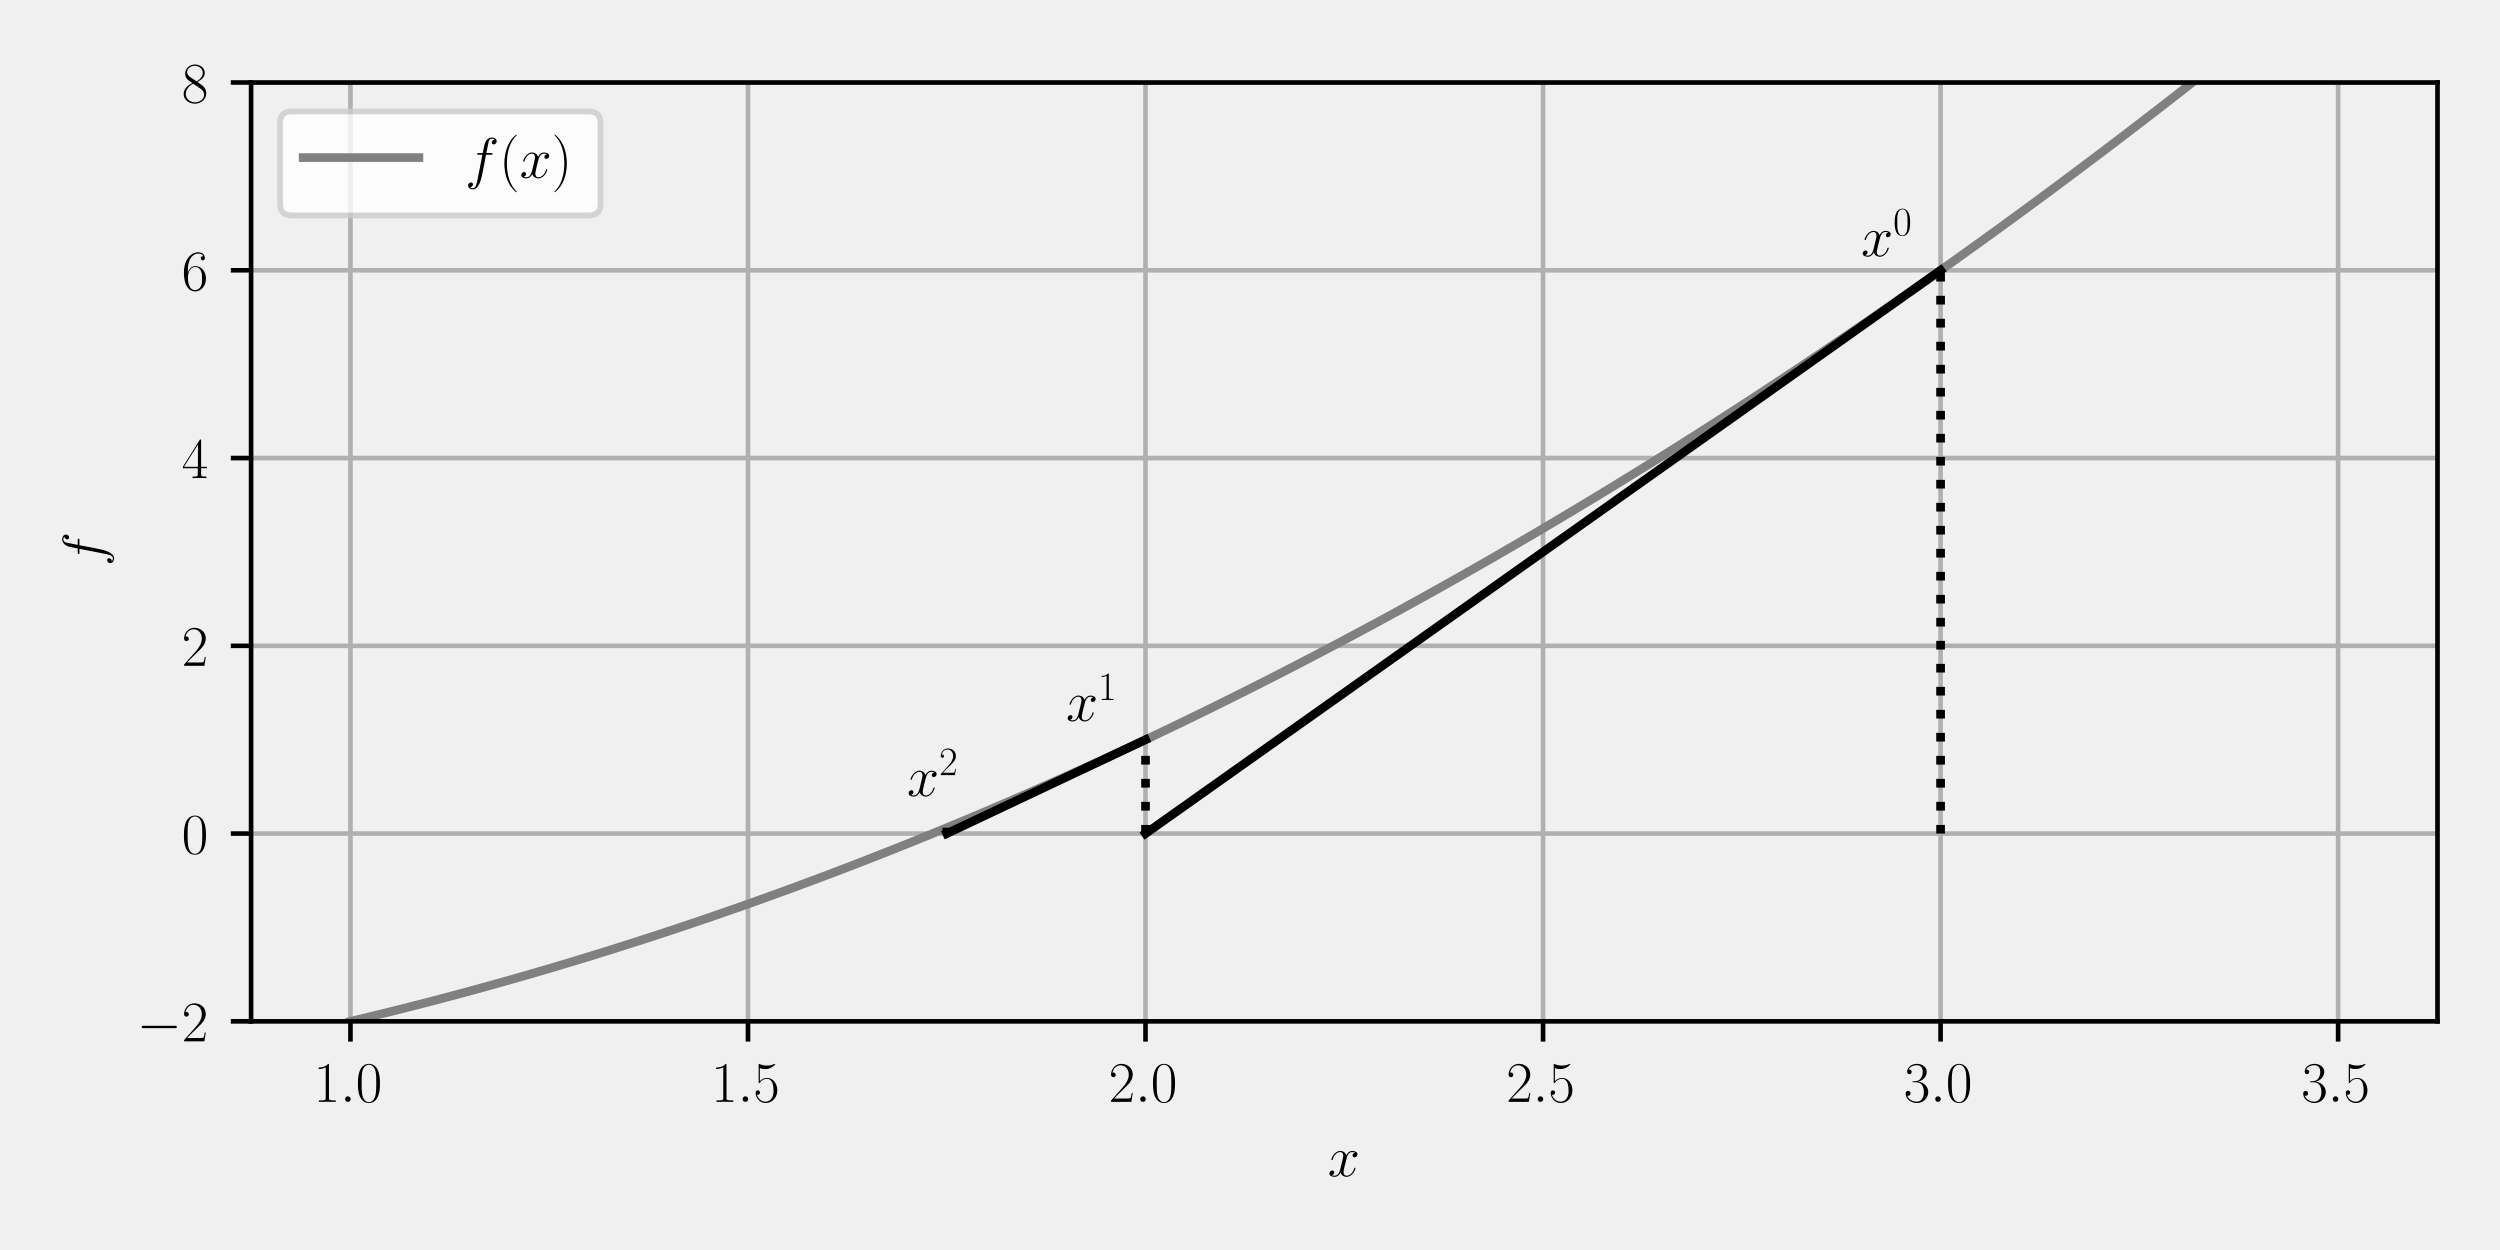
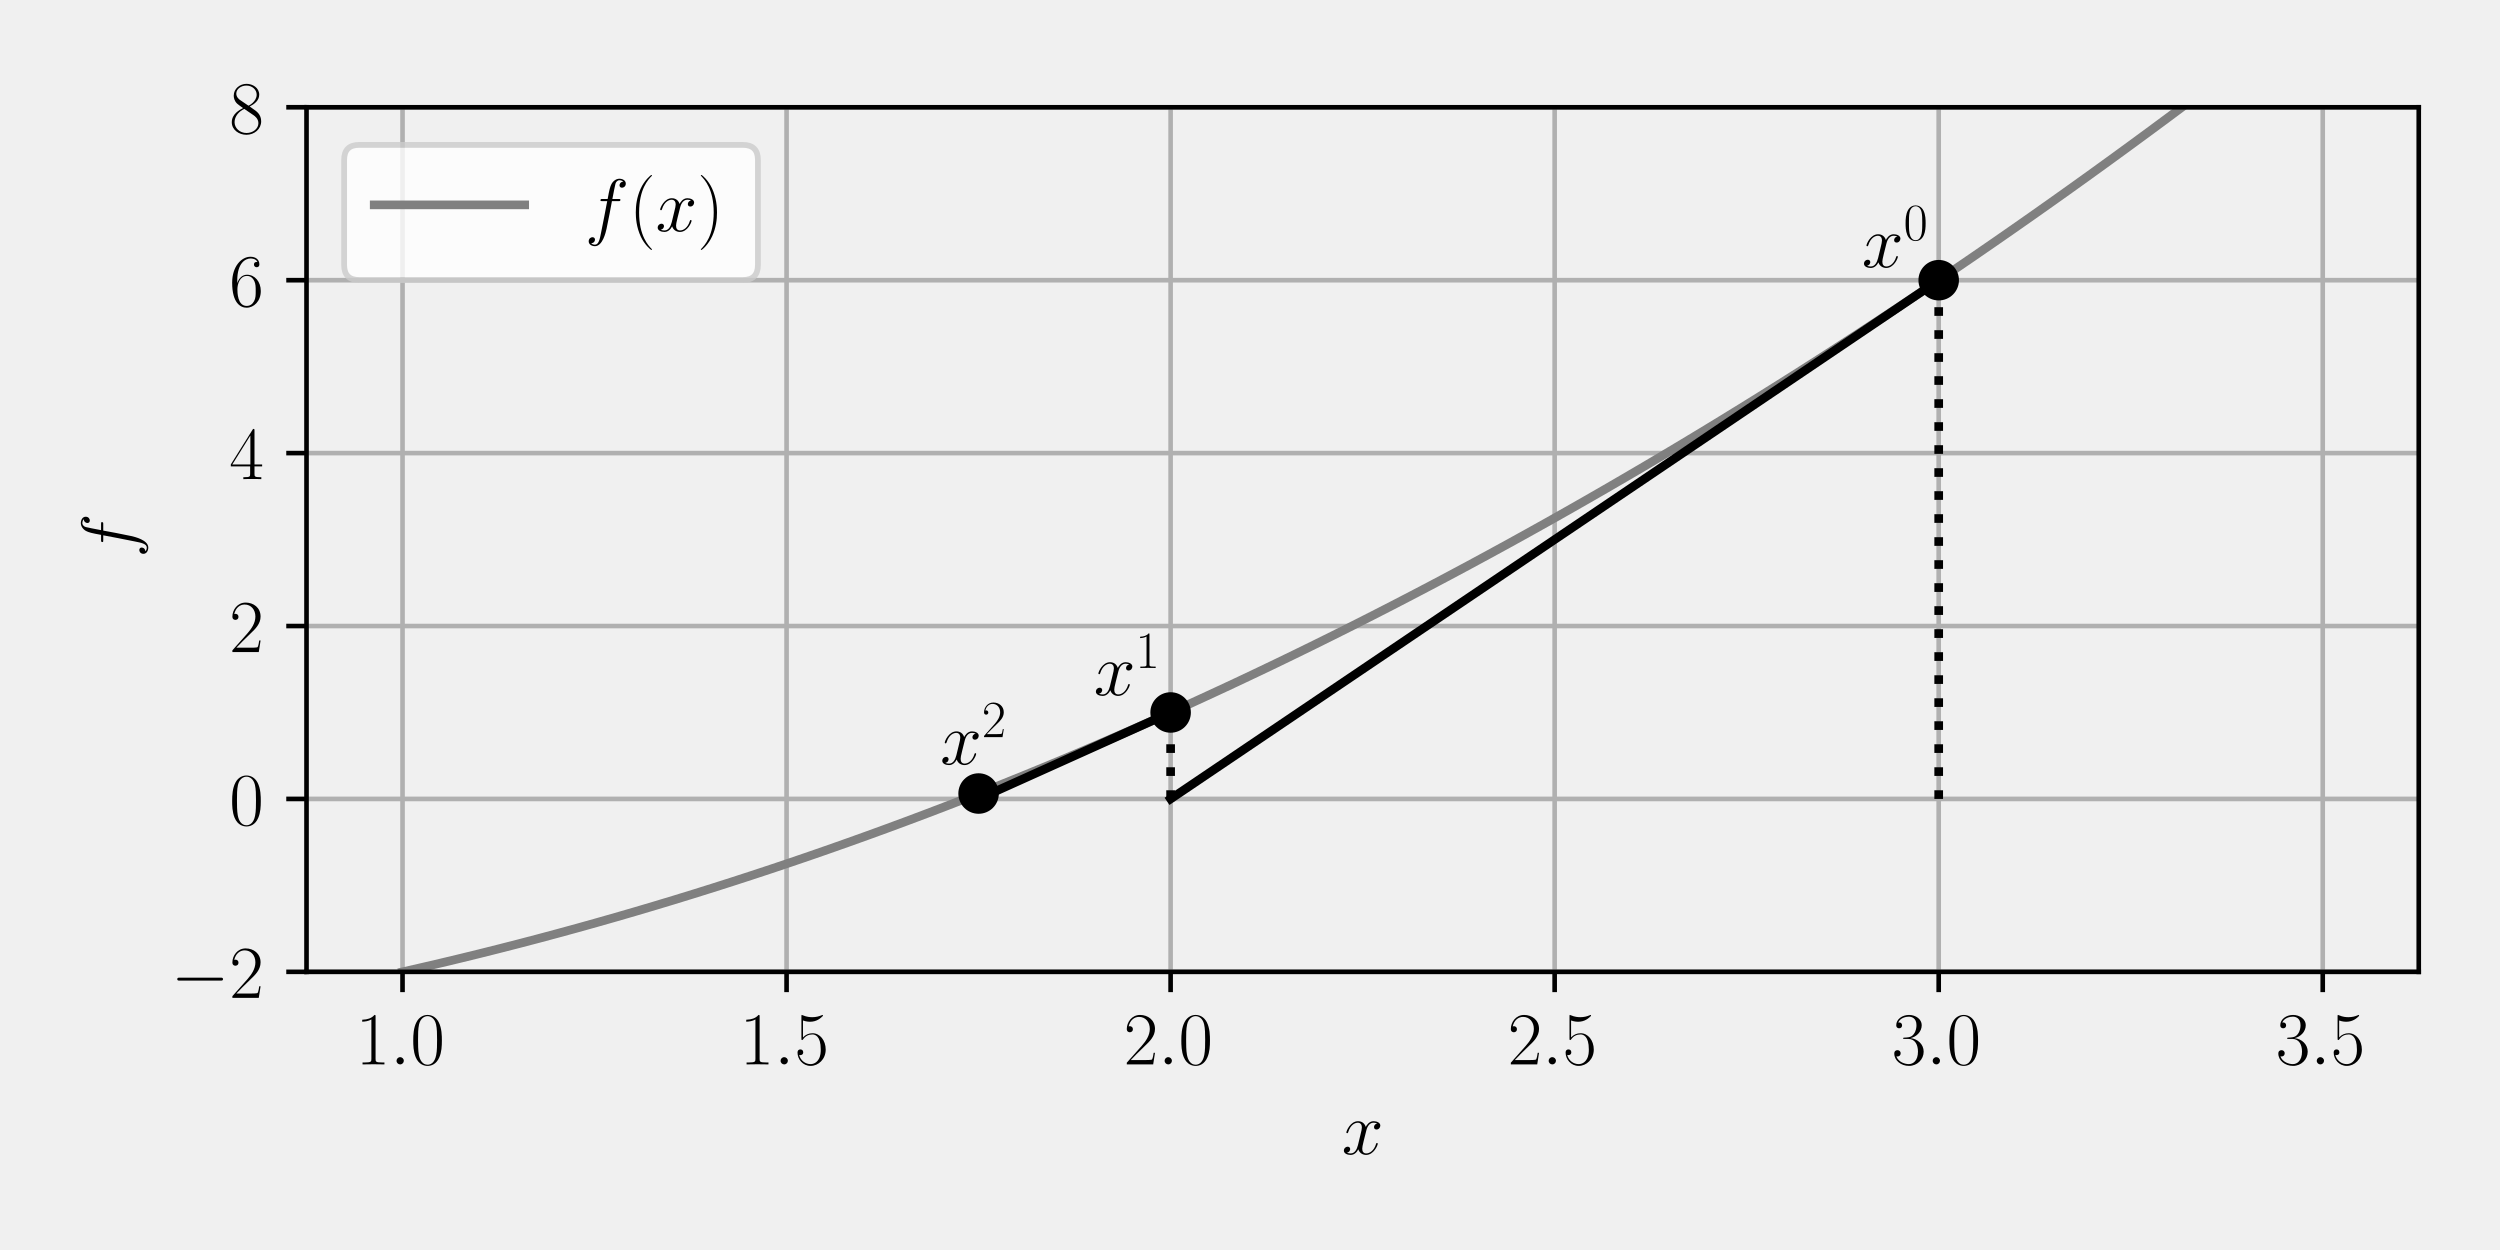
<svg xmlns="http://www.w3.org/2000/svg" xmlns:xlink="http://www.w3.org/1999/xlink" width="432pt" height="216pt" viewBox="0 0 432 216" version="1.1">
  <defs>
    <style type="text/css">*{stroke-linejoin: round; stroke-linecap: butt}</style>
  </defs>
  <g id="figure_1">
    <g id="patch_1">
      <path d="M 0 216  L 432 216  L 432 0  L 0 0  L 0 216  z " style="fill: none" />
    </g>
    <g id="axes_1">
      <g id="patch_2">
-         <path d="M 43.386 176.489  L 421.2 176.489  L 421.2 14.259  L 43.386 14.259  L 43.386 176.489  z " style="fill: none" />
+         <path d="M 52.966 167.935  L 417.96 167.935  L 417.96 18.537  L 52.966 18.537  L 52.966 167.935  z " style="fill: none" />
      </g>
      <g id="matplotlib.axis_1">
        <g id="xtick_1">
          <g id="line2d_1">
-             <path d="M 60.559 176.489  L 60.559 14.259  " clip-path="url(#p502b46cd6c)" style="fill: none; stroke: #b0b0b0; stroke-width: 0.8; stroke-linecap: square" />
+             <path d="M 69.557 167.935  L 69.557 18.537  " clip-path="url(#p17adbd912e)" style="fill: none; stroke: #b0b0b0; stroke-width: 0.8; stroke-linecap: square" />
          </g>
          <g id="line2d_2">
            <defs>
-               <path id="m120b3683c3" d="M 0 0  L 0 3.5  " style="stroke: #000000; stroke-width: 0.8" />
-             </defs>
-             <g>
-               <use xlink:href="#m120b3683c3" x="60.559" y="176.489" style="stroke: #000000; stroke-width: 0.8" />
+               <path id="m810190d6cb" d="M 0 0  L 0 3.5  " style="stroke: #000000; stroke-width: 0.8" />
+             </defs>
+             <g>
+               <use xlink:href="#m810190d6cb" x="69.557" y="167.935" style="stroke: #000000; stroke-width: 0.8" />
            </g>
          </g>
          <g id="text_1">
-             <g transform="translate(54.19409 190.4071) scale(0.1 -0.1)">
+             <g transform="translate(61.45501 183.9293) scale(0.13 -0.13)">
              <defs>
                <path id="CMR17-31" d="M 1702 4083  C 1702 4217 1696 4224 1606 4224  C 1357 3927 979 3833 621 3820  C 602 3820 570 3820 563 3808  C 557 3795 557 3782 557 3648  C 755 3648 1088 3686 1344 3839  L 1344 467  C 1344 243 1331 166 781 166  L 589 166  L 589 0  C 896 6 1216 12 1523 12  C 1830 12 2150 6 2458 0  L 2458 166  L 2266 166  C 1715 166 1702 236 1702 467  L 1702 4083  z " transform="scale(0.015625)" />
                <path id="CMMI12-3a" d="M 1178 307  C 1178 492 1024 620 870 620  C 685 620 557 467 557 313  C 557 128 710 0 864 0  C 1050 0 1178 153 1178 307  z " transform="scale(0.015625)" />
                <path id="CMR17-30" d="M 2688 2038  C 2688 2430 2682 3099 2413 3613  C 2176 4063 1798 4224 1466 4224  C 1158 4224 768 4082 525 3620  C 269 3137 243 2539 243 2038  C 243 1671 250 1112 448 623  C 723 -39 1216 -128 1466 -128  C 1760 -128 2208 -7 2470 604  C 2662 1048 2688 1568 2688 2038  z M 1466 -26  C 1056 -26 813 328 723 816  C 653 1196 653 1749 653 2109  C 653 2604 653 3015 736 3407  C 858 3954 1216 4121 1466 4121  C 1728 4121 2067 3947 2189 3420  C 2272 3054 2278 2623 2278 2109  C 2278 1691 2278 1176 2202 797  C 2067 96 1690 -26 1466 -26  z " transform="scale(0.015625)" />
              </defs>
              <use xlink:href="#CMR17-31" transform="scale(0.996264)" />
              <use xlink:href="#CMMI12-3a" transform="translate(45.69048 0) scale(0.996264)" />
              <use xlink:href="#CMR17-30" transform="translate(72.78765 0) scale(0.996264)" />
            </g>
          </g>
        </g>
        <g id="xtick_2">
          <g id="line2d_3">
-             <path d="M 129.253 176.489  L 129.253 14.259  " clip-path="url(#p502b46cd6c)" style="fill: none; stroke: #b0b0b0; stroke-width: 0.8; stroke-linecap: square" />
+             <path d="M 135.92 167.935  L 135.92 18.537  " clip-path="url(#p17adbd912e)" style="fill: none; stroke: #b0b0b0; stroke-width: 0.8; stroke-linecap: square" />
          </g>
          <g id="line2d_4">
            <g>
-               <use xlink:href="#m120b3683c3" x="129.253" y="176.489" style="stroke: #000000; stroke-width: 0.8" />
+               <use xlink:href="#m810190d6cb" x="135.92" y="167.935" style="stroke: #000000; stroke-width: 0.8" />
            </g>
          </g>
          <g id="text_2">
-             <g transform="translate(122.8876 190.4071) scale(0.1 -0.1)">
+             <g transform="translate(127.8175 183.9293) scale(0.13 -0.13)">
              <defs>
                <path id="CMR17-35" d="M 730 3750  C 794 3724 1056 3641 1325 3641  C 1920 3641 2246 3961 2432 4140  C 2432 4191 2432 4224 2394 4224  C 2387 4224 2374 4224 2323 4198  C 2099 4102 1837 4032 1517 4032  C 1325 4032 1037 4055 723 4191  C 653 4224 640 4224 634 4224  C 602 4224 595 4217 595 4090  L 595 2231  C 595 2113 595 2080 659 2080  C 691 2080 704 2093 736 2139  C 941 2435 1222 2560 1542 2560  C 1766 2560 2246 2415 2246 1293  C 2246 1087 2246 716 2054 422  C 1894 159 1645 25 1370 25  C 947 25 518 319 403 812  C 429 806 480 793 506 793  C 589 793 749 838 749 1036  C 749 1209 627 1280 506 1280  C 358 1280 262 1190 262 1011  C 262 454 704 -128 1382 -128  C 2042 -128 2669 441 2669 1267  C 2669 2054 2170 2662 1549 2662  C 1222 2662 947 2540 730 2304  L 730 3750  z " transform="scale(0.015625)" />
              </defs>
              <use xlink:href="#CMR17-31" transform="scale(0.996264)" />
              <use xlink:href="#CMMI12-3a" transform="translate(45.69048 0) scale(0.996264)" />
              <use xlink:href="#CMR17-35" transform="translate(72.78765 0) scale(0.996264)" />
            </g>
          </g>
        </g>
        <g id="xtick_3">
          <g id="line2d_5">
-             <path d="M 197.946 176.489  L 197.946 14.259  " clip-path="url(#p502b46cd6c)" style="fill: none; stroke: #b0b0b0; stroke-width: 0.8; stroke-linecap: square" />
+             <path d="M 202.282 167.935  L 202.282 18.537  " clip-path="url(#p17adbd912e)" style="fill: none; stroke: #b0b0b0; stroke-width: 0.8; stroke-linecap: square" />
          </g>
          <g id="line2d_6">
            <g>
-               <use xlink:href="#m120b3683c3" x="197.946" y="176.489" style="stroke: #000000; stroke-width: 0.8" />
+               <use xlink:href="#m810190d6cb" x="202.282" y="167.935" style="stroke: #000000; stroke-width: 0.8" />
            </g>
          </g>
          <g id="text_3">
-             <g transform="translate(191.5811 190.4071) scale(0.1 -0.1)">
+             <g transform="translate(194.1799 183.9293) scale(0.13 -0.13)">
              <defs>
                <path id="CMR17-32" d="M 2669 990  L 2554 990  C 2490 537 2438 460 2413 422  C 2381 371 1920 371 1830 371  L 602 371  C 832 620 1280 1073 1824 1596  C 2214 1966 2669 2400 2669 3033  C 2669 3788 2067 4224 1395 4224  C 691 4224 262 3603 262 3027  C 262 2777 448 2745 525 2745  C 589 2745 781 2783 781 3007  C 781 3206 614 3264 525 3264  C 486 3264 448 3257 422 3244  C 544 3788 915 4057 1306 4057  C 1862 4057 2227 3616 2227 3033  C 2227 2477 1901 1998 1536 1583  L 262 147  L 262 0  L 2515 0  L 2669 990  z " transform="scale(0.015625)" />
              </defs>
              <use xlink:href="#CMR17-32" transform="scale(0.996264)" />
              <use xlink:href="#CMMI12-3a" transform="translate(45.69048 0) scale(0.996264)" />
              <use xlink:href="#CMR17-30" transform="translate(72.78765 0) scale(0.996264)" />
            </g>
          </g>
        </g>
        <g id="xtick_4">
          <g id="line2d_7">
-             <path d="M 266.64 176.489  L 266.64 14.259  " clip-path="url(#p502b46cd6c)" style="fill: none; stroke: #b0b0b0; stroke-width: 0.8; stroke-linecap: square" />
+             <path d="M 268.644 167.935  L 268.644 18.537  " clip-path="url(#p17adbd912e)" style="fill: none; stroke: #b0b0b0; stroke-width: 0.8; stroke-linecap: square" />
          </g>
          <g id="line2d_8">
            <g>
-               <use xlink:href="#m120b3683c3" x="266.64" y="176.489" style="stroke: #000000; stroke-width: 0.8" />
+               <use xlink:href="#m810190d6cb" x="268.644" y="167.935" style="stroke: #000000; stroke-width: 0.8" />
            </g>
          </g>
          <g id="text_4">
-             <g transform="translate(260.2746 190.4071) scale(0.1 -0.1)">
+             <g transform="translate(260.5424 183.9293) scale(0.13 -0.13)">
              <use xlink:href="#CMR17-32" transform="scale(0.996264)" />
              <use xlink:href="#CMMI12-3a" transform="translate(45.69048 0) scale(0.996264)" />
              <use xlink:href="#CMR17-35" transform="translate(72.78765 0) scale(0.996264)" />
            </g>
          </g>
        </g>
        <g id="xtick_5">
          <g id="line2d_9">
-             <path d="M 335.333 176.489  L 335.333 14.259  " clip-path="url(#p502b46cd6c)" style="fill: none; stroke: #b0b0b0; stroke-width: 0.8; stroke-linecap: square" />
+             <path d="M 335.007 167.935  L 335.007 18.537  " clip-path="url(#p17adbd912e)" style="fill: none; stroke: #b0b0b0; stroke-width: 0.8; stroke-linecap: square" />
          </g>
          <g id="line2d_10">
            <g>
-               <use xlink:href="#m120b3683c3" x="335.333" y="176.489" style="stroke: #000000; stroke-width: 0.8" />
+               <use xlink:href="#m810190d6cb" x="335.007" y="167.935" style="stroke: #000000; stroke-width: 0.8" />
            </g>
          </g>
          <g id="text_5">
-             <g transform="translate(328.9681 190.4071) scale(0.1 -0.1)">
+             <g transform="translate(326.9049 183.9293) scale(0.13 -0.13)">
              <defs>
                <path id="CMR17-33" d="M 1414 2176  C 1984 2176 2234 1673 2234 1094  C 2234 322 1824 25 1453 25  C 1114 25 563 193 390 691  C 422 678 454 678 486 678  C 640 678 755 780 755 947  C 755 1132 614 1216 486 1216  C 378 1216 211 1164 211 927  C 211 335 787 -128 1466 -128  C 2176 -128 2720 432 2720 1087  C 2720 1718 2208 2176 1600 2246  C 2086 2347 2554 2776 2554 3353  C 2554 3856 2048 4224 1472 4224  C 890 4224 378 3862 378 3347  C 378 3123 544 3084 627 3084  C 762 3084 877 3167 877 3334  C 877 3500 762 3584 627 3584  C 602 3584 570 3584 544 3571  C 730 3999 1235 4076 1459 4076  C 1683 4076 2106 3966 2106 3347  C 2106 3167 2080 2851 1862 2574  C 1670 2329 1453 2316 1242 2297  C 1210 2297 1062 2284 1037 2284  C 992 2278 966 2272 966 2227  C 966 2182 973 2176 1101 2176  L 1414 2176  z " transform="scale(0.015625)" />
              </defs>
              <use xlink:href="#CMR17-33" transform="scale(0.996264)" />
              <use xlink:href="#CMMI12-3a" transform="translate(45.69048 0) scale(0.996264)" />
              <use xlink:href="#CMR17-30" transform="translate(72.78765 0) scale(0.996264)" />
            </g>
          </g>
        </g>
        <g id="xtick_6">
          <g id="line2d_11">
-             <path d="M 404.027 176.489  L 404.027 14.259  " clip-path="url(#p502b46cd6c)" style="fill: none; stroke: #b0b0b0; stroke-width: 0.8; stroke-linecap: square" />
+             <path d="M 401.369 167.935  L 401.369 18.537  " clip-path="url(#p17adbd912e)" style="fill: none; stroke: #b0b0b0; stroke-width: 0.8; stroke-linecap: square" />
          </g>
          <g id="line2d_12">
            <g>
-               <use xlink:href="#m120b3683c3" x="404.027" y="176.489" style="stroke: #000000; stroke-width: 0.8" />
+               <use xlink:href="#m810190d6cb" x="401.369" y="167.935" style="stroke: #000000; stroke-width: 0.8" />
            </g>
          </g>
          <g id="text_6">
-             <g transform="translate(397.6616 190.4071) scale(0.1 -0.1)">
+             <g transform="translate(393.2673 183.9293) scale(0.13 -0.13)">
              <use xlink:href="#CMR17-33" transform="scale(0.996264)" />
              <use xlink:href="#CMMI12-3a" transform="translate(45.69048 0) scale(0.996264)" />
              <use xlink:href="#CMR17-35" transform="translate(72.78765 0) scale(0.996264)" />
            </g>
          </g>
        </g>
        <g id="text_7">
-           <g transform="translate(229.4459 203.2628) scale(0.1 -0.1)">
+           <g transform="translate(231.86 199.4417) scale(0.13 -0.13)">
            <defs>
              <path id="CMMI12-78" d="M 3034 2624  C 2829 2585 2752 2431 2752 2310  C 2752 2156 2874 2105 2963 2105  C 3155 2105 3290 2271 3290 2444  C 3290 2694 2982 2816 2714 2816  C 2323 2816 2106 2451 2048 2329  C 1901 2790 1504 2816 1389 2816  C 736 2816 390 1993 390 1849  C 390 1823 416 1790 461 1790  C 512 1790 525 1829 538 1855  C 755 2572 1184 2687 1370 2687  C 1658 2687 1715 2438 1715 2284  C 1715 2143 1677 1993 1600 1678  L 1382 778  C 1286 390 1101 64 762 64  C 730 64 570 64 435 126  C 666 166 717 358 717 435  C 717 563 621 640 499 640  C 346 640 179 505 179 300  C 179 57 480 -64 755 -64  C 1062 -64 1280 153 1414 415  C 1517 64 1837 -64 2074 -64  C 2726 -64 3072 751 3072 896  C 3072 929 3046 955 3008 955  C 2950 955 2944 922 2925 870  C 2752 300 2381 64 2093 64  C 1869 64 1747 204 1747 467  C 1747 607 1773 712 1875 1146  L 2099 2039  C 2195 2425 2413 2687 2707 2687  C 2720 2687 2899 2687 3034 2624  z " transform="scale(0.015625)" />
            </defs>
            <use xlink:href="#CMMI12-78" transform="scale(0.996264)" />
          </g>
        </g>
      </g>
      <g id="matplotlib.axis_2">
        <g id="ytick_1">
          <g id="line2d_13">
-             <path d="M 43.386 176.489  L 421.2 176.489  " clip-path="url(#p502b46cd6c)" style="fill: none; stroke: #b0b0b0; stroke-width: 0.8; stroke-linecap: square" />
+             <path d="M 52.966 167.935  L 417.96 167.935  " clip-path="url(#p17adbd912e)" style="fill: none; stroke: #b0b0b0; stroke-width: 0.8; stroke-linecap: square" />
          </g>
          <g id="line2d_14">
            <defs>
-               <path id="m70f1871c3f" d="M 0 0  L -3.5 0  " style="stroke: #000000; stroke-width: 0.8" />
-             </defs>
-             <g>
-               <use xlink:href="#m70f1871c3f" x="43.386" y="176.489" style="stroke: #000000; stroke-width: 0.8" />
+               <path id="m3acb3610c0" d="M 0 0  L -3.5 0  " style="stroke: #000000; stroke-width: 0.8" />
+             </defs>
+             <g>
+               <use xlink:href="#m3acb3610c0" x="52.966" y="167.935" style="stroke: #000000; stroke-width: 0.8" />
            </g>
          </g>
          <g id="text_8">
-             <g transform="translate(23.65568 179.9479) scale(0.1 -0.1)">
+             <g transform="translate(29.55234 172.4323) scale(0.13 -0.13)">
              <defs>
                <path id="CMSY10-0" d="M 4218 1472  C 4326 1472 4442 1472 4442 1600  C 4442 1728 4326 1728 4218 1728  L 755 1728  C 646 1728 531 1728 531 1600  C 531 1472 646 1472 755 1472  L 4218 1472  z " transform="scale(0.015625)" />
              </defs>
              <use xlink:href="#CMSY10-0" transform="scale(0.996264)" />
              <use xlink:href="#CMR17-32" transform="translate(77.48747 0) scale(0.996264)" />
            </g>
          </g>
        </g>
        <g id="ytick_2">
          <g id="line2d_15">
-             <path d="M 43.386 144.043  L 421.2 144.043  " clip-path="url(#p502b46cd6c)" style="fill: none; stroke: #b0b0b0; stroke-width: 0.8; stroke-linecap: square" />
+             <path d="M 52.966 138.056  L 417.96 138.056  " clip-path="url(#p17adbd912e)" style="fill: none; stroke: #b0b0b0; stroke-width: 0.8; stroke-linecap: square" />
          </g>
          <g id="line2d_16">
            <g>
-               <use xlink:href="#m70f1871c3f" x="43.386" y="144.043" style="stroke: #000000; stroke-width: 0.8" />
+               <use xlink:href="#m3acb3610c0" x="52.966" y="138.056" style="stroke: #000000; stroke-width: 0.8" />
            </g>
          </g>
          <g id="text_9">
-             <g transform="translate(31.40442 147.502) scale(0.1 -0.1)">
+             <g transform="translate(39.62571 142.5527) scale(0.13 -0.13)">
              <use xlink:href="#CMR17-30" transform="scale(0.996264)" />
            </g>
          </g>
        </g>
        <g id="ytick_3">
          <g id="line2d_17">
-             <path d="M 43.386 111.597  L 421.2 111.597  " clip-path="url(#p502b46cd6c)" style="fill: none; stroke: #b0b0b0; stroke-width: 0.8; stroke-linecap: square" />
+             <path d="M 52.966 108.176  L 417.96 108.176  " clip-path="url(#p17adbd912e)" style="fill: none; stroke: #b0b0b0; stroke-width: 0.8; stroke-linecap: square" />
          </g>
          <g id="line2d_18">
            <g>
-               <use xlink:href="#m70f1871c3f" x="43.386" y="111.597" style="stroke: #000000; stroke-width: 0.8" />
+               <use xlink:href="#m3acb3610c0" x="52.966" y="108.176" style="stroke: #000000; stroke-width: 0.8" />
            </g>
          </g>
          <g id="text_10">
-             <g transform="translate(31.40442 115.0561) scale(0.1 -0.1)">
+             <g transform="translate(39.62571 112.673) scale(0.13 -0.13)">
              <use xlink:href="#CMR17-32" transform="scale(0.996264)" />
            </g>
          </g>
        </g>
        <g id="ytick_4">
          <g id="line2d_19">
-             <path d="M 43.386 79.151  L 421.2 79.151  " clip-path="url(#p502b46cd6c)" style="fill: none; stroke: #b0b0b0; stroke-width: 0.8; stroke-linecap: square" />
+             <path d="M 52.966 78.296  L 417.96 78.296  " clip-path="url(#p17adbd912e)" style="fill: none; stroke: #b0b0b0; stroke-width: 0.8; stroke-linecap: square" />
          </g>
          <g id="line2d_20">
            <g>
-               <use xlink:href="#m70f1871c3f" x="43.386" y="79.151" style="stroke: #000000; stroke-width: 0.8" />
+               <use xlink:href="#m3acb3610c0" x="52.966" y="78.296" style="stroke: #000000; stroke-width: 0.8" />
            </g>
          </g>
          <g id="text_11">
-             <g transform="translate(31.40442 82.61026) scale(0.1 -0.1)">
+             <g transform="translate(39.62571 82.79335) scale(0.13 -0.13)">
              <defs>
                <path id="CMR17-34" d="M 2150 4147  C 2150 4281 2144 4288 2029 4288  L 128 1254  L 128 1088  L 1779 1088  L 1779 460  C 1779 230 1766 166 1318 166  L 1197 166  L 1197 0  C 1402 12 1747 12 1965 12  C 2182 12 2528 12 2733 0  L 2733 166  L 2611 166  C 2163 166 2150 230 2150 460  L 2150 1088  L 2803 1088  L 2803 1254  L 2150 1254  L 2150 4147  z M 1798 3723  L 1798 1254  L 256 1254  L 1798 3723  z " transform="scale(0.015625)" />
              </defs>
              <use xlink:href="#CMR17-34" transform="scale(0.996264)" />
            </g>
          </g>
        </g>
        <g id="ytick_5">
          <g id="line2d_21">
-             <path d="M 43.386 46.705  L 421.2 46.705  " clip-path="url(#p502b46cd6c)" style="fill: none; stroke: #b0b0b0; stroke-width: 0.8; stroke-linecap: square" />
+             <path d="M 52.966 48.417  L 417.96 48.417  " clip-path="url(#p17adbd912e)" style="fill: none; stroke: #b0b0b0; stroke-width: 0.8; stroke-linecap: square" />
          </g>
          <g id="line2d_22">
            <g>
-               <use xlink:href="#m70f1871c3f" x="43.386" y="46.705" style="stroke: #000000; stroke-width: 0.8" />
+               <use xlink:href="#m3acb3610c0" x="52.966" y="48.417" style="stroke: #000000; stroke-width: 0.8" />
            </g>
          </g>
          <g id="text_12">
-             <g transform="translate(31.40442 50.16438) scale(0.1 -0.1)">
+             <g transform="translate(39.62571 52.91369) scale(0.13 -0.13)">
              <defs>
                <path id="CMR17-36" d="M 678 2198  C 678 3712 1395 4076 1811 4076  C 1946 4076 2272 4049 2400 3782  C 2298 3782 2106 3782 2106 3558  C 2106 3385 2246 3328 2336 3328  C 2394 3328 2566 3353 2566 3571  C 2566 3987 2246 4224 1805 4224  C 1043 4224 243 3411 243 2011  C 243 257 966 -128 1478 -128  C 2099 -128 2688 431 2688 1295  C 2688 2101 2170 2688 1517 2688  C 1126 2688 838 2430 678 1979  L 678 2198  z M 1478 25  C 691 25 691 1212 691 1450  C 691 1914 909 2585 1504 2585  C 1613 2585 1926 2585 2138 2140  C 2253 1889 2253 1624 2253 1302  C 2253 954 2253 696 2118 438  C 1978 173 1773 25 1478 25  z " transform="scale(0.015625)" />
              </defs>
              <use xlink:href="#CMR17-36" transform="scale(0.996264)" />
            </g>
          </g>
        </g>
        <g id="ytick_6">
          <g id="line2d_23">
-             <path d="M 43.386 14.259  L 421.2 14.259  " clip-path="url(#p502b46cd6c)" style="fill: none; stroke: #b0b0b0; stroke-width: 0.8; stroke-linecap: square" />
+             <path d="M 52.966 18.537  L 417.96 18.537  " clip-path="url(#p17adbd912e)" style="fill: none; stroke: #b0b0b0; stroke-width: 0.8; stroke-linecap: square" />
          </g>
          <g id="line2d_24">
            <g>
-               <use xlink:href="#m70f1871c3f" x="43.386" y="14.259" style="stroke: #000000; stroke-width: 0.8" />
+               <use xlink:href="#m3acb3610c0" x="52.966" y="18.537" style="stroke: #000000; stroke-width: 0.8" />
            </g>
          </g>
          <g id="text_13">
-             <g transform="translate(31.40442 17.7185) scale(0.1 -0.1)">
+             <g transform="translate(39.62571 23.03403) scale(0.13 -0.13)">
              <defs>
                <path id="CMR17-38" d="M 1741 2289  C 2144 2494 2554 2803 2554 3298  C 2554 3884 1990 4224 1472 4224  C 890 4224 378 3800 378 3215  C 378 3054 416 2777 666 2533  C 730 2469 998 2276 1171 2154  C 883 2006 211 1652 211 945  C 211 282 838 -128 1459 -128  C 2144 -128 2720 366 2720 1022  C 2720 1607 2330 1877 2074 2051  L 1741 2289  z M 902 2855  C 851 2887 595 3086 595 3388  C 595 3781 998 4076 1459 4076  C 1965 4076 2336 3716 2336 3298  C 2336 2700 1670 2359 1638 2359  C 1632 2359 1626 2359 1574 2398  L 902 2855  z M 2080 1536  C 2176 1466 2483 1253 2483 861  C 2483 385 2010 25 1472 25  C 890 25 448 443 448 951  C 448 1459 838 1884 1280 2083  L 2080 1536  z " transform="scale(0.015625)" />
              </defs>
              <use xlink:href="#CMR17-38" transform="scale(0.996264)" />
            </g>
          </g>
        </g>
        <g id="text_14">
-           <g transform="translate(17.7185 97.81273) rotate(-90) scale(0.1 -0.1)">
+           <g transform="translate(23.03403 96.36158) rotate(-90) scale(0.13 -0.13)">
            <defs>
              <path id="CMMI12-66" d="M 2854 2566  C 2982 2566 3034 2566 3034 2687  C 3034 2752 2982 2752 2867 2752  L 2349 2752  C 2470 3398 2560 3846 2611 4051  C 2650 4204 2784 4351 2950 4351  C 3085 4351 3219 4294 3283 4236  C 3034 4211 2957 4025 2957 3916  C 2957 3788 3053 3712 3174 3712  C 3302 3712 3494 3820 3494 4064  C 3494 4332 3226 4480 2944 4480  C 2669 4480 2400 4275 2272 4025  C 2157 3801 2093 3573 1946 2752  L 1517 2752  C 1395 2752 1331 2752 1331 2636  C 1331 2566 1370 2566 1498 2566  L 1907 2566  C 1792 1977 1530 545 1382 -132  C 1274 -685 1178 -1152 858 -1152  C 838 -1152 653 -1152 538 -1031  C 864 -1005 864 -724 864 -717  C 864 -589 768 -512 646 -512  C 518 -512 326 -621 326 -865  C 326 -1140 608 -1280 858 -1280  C 1510 -1280 1779 -113 1850 203  C 1965 691 2278 2376 2310 2566  L 2854 2566  z " transform="scale(0.015625)" />
            </defs>
            <use xlink:href="#CMMI12-66" transform="scale(0.996264)" />
          </g>
        </g>
      </g>
      <g id="line2d_25">
-         <path d="M 60.559 176.489  L 64.029 175.659  L 67.498 174.809  L 70.967 173.938  L 74.437 173.046  L 77.906 172.133  L 81.375 171.2  L 84.845 170.246  L 88.314 169.272  L 91.783 168.277  L 95.253 167.261  L 98.722 166.224  L 102.192 165.167  L 105.661 164.089  L 109.13 162.99  L 112.6 161.871  L 116.069 160.731  L 119.538 159.57  L 123.008 158.389  L 126.477 157.187  L 129.946 155.964  L 133.416 154.72  L 136.885 153.456  L 140.355 152.171  L 143.824 150.866  L 147.293 149.539  L 150.763 148.192  L 154.232 146.825  L 157.701 145.436  L 161.171 144.027  L 164.64 142.598  L 168.11 141.147  L 171.579 139.676  L 175.048 138.184  L 178.518 136.672  L 181.987 135.139  L 185.456 133.585  L 188.926 132.01  L 192.395 130.415  L 195.865 128.799  L 199.334 127.163  L 202.803 125.505  L 206.273 123.827  L 209.742 122.129  L 213.211 120.409  L 216.681 118.669  L 220.15 116.909  L 223.619 115.127  L 227.089 113.325  L 230.558 111.502  L 234.028 109.659  L 237.497 107.794  L 240.966 105.91  L 244.436 104.004  L 247.905 102.078  L 251.374 100.131  L 254.844 98.163  L 258.313 96.175  L 261.782 94.166  L 265.252 92.136  L 268.721 90.085  L 272.191 88.014  L 275.66 85.923  L 279.129 83.81  L 282.599 81.677  L 286.068 79.523  L 289.537 77.348  L 293.007 75.153  L 296.476 72.937  L 299.946 70.701  L 303.415 68.443  L 306.884 66.165  L 310.354 63.867  L 313.823 61.547  L 317.292 59.207  L 320.762 56.846  L 324.231 54.465  L 327.701 52.063  L 331.17 49.64  L 334.639 47.196  L 338.109 44.732  L 341.578 42.247  L 345.047 39.742  L 348.517 37.215  L 351.986 34.668  L 355.455 32.101  L 358.925 29.512  L 362.394 26.903  L 365.864 24.273  L 369.333 21.623  L 372.802 18.952  L 376.272 16.26  L 379.741 13.547  L 383.21 10.814  L 386.68 8.06  L 390.149 5.286  L 393.619 2.491  L 397.088 -0.325  L 397.913 -1  " clip-path="url(#p502b46cd6c)" style="fill: none; stroke: #808080; stroke-width: 1.5; stroke-linecap: square" />
+         <path d="M 69.557 167.935  L 72.909 167.171  L 76.26 166.388  L 79.612 165.586  L 82.964 164.765  L 86.315 163.924  L 89.667 163.065  L 93.019 162.187  L 96.37 161.289  L 99.722 160.373  L 103.073 159.437  L 106.425 158.483  L 109.777 157.509  L 113.128 156.516  L 116.48 155.505  L 119.832 154.474  L 123.183 153.424  L 126.535 152.355  L 129.887 151.267  L 133.238 150.16  L 136.59 149.034  L 139.941 147.889  L 143.293 146.724  L 146.645 145.541  L 149.996 144.339  L 153.348 143.118  L 156.7 141.877  L 160.051 140.618  L 163.403 139.339  L 166.755 138.042  L 170.106 136.725  L 173.458 135.389  L 176.81 134.035  L 180.161 132.661  L 183.513 131.268  L 186.864 129.856  L 190.216 128.425  L 193.568 126.975  L 196.919 125.506  L 200.271 124.018  L 203.623 122.511  L 206.974 120.984  L 210.326 119.439  L 213.678 117.875  L 217.029 116.291  L 220.381 114.689  L 223.732 113.068  L 227.084 111.427  L 230.436 109.767  L 233.787 108.089  L 237.139 106.391  L 240.491 104.674  L 243.842 102.938  L 247.194 101.184  L 250.546 99.41  L 253.897 97.617  L 257.249 95.805  L 260.601 93.974  L 263.952 92.123  L 267.304 90.254  L 270.655 88.366  L 274.007 86.459  L 277.359 84.532  L 280.71 82.587  L 284.062 80.622  L 287.414 78.639  L 290.765 76.636  L 294.117 74.615  L 297.469 72.574  L 300.82 70.514  L 304.172 68.436  L 307.523 66.338  L 310.875 64.221  L 314.227 62.085  L 317.578 59.93  L 320.93 57.756  L 324.282 55.563  L 327.633 53.351  L 330.985 51.119  L 334.337 48.869  L 337.688 46.6  L 341.04 44.311  L 344.392 42.004  L 347.743 39.677  L 351.095 37.332  L 354.446 34.967  L 357.798 32.584  L 361.15 30.181  L 364.501 27.759  L 367.853 25.318  L 371.205 22.858  L 374.556 20.38  L 377.908 17.882  L 381.26 15.365  L 384.611 12.828  L 387.963 10.273  L 391.314 7.699  L 394.666 5.106  L 398.018 2.494  L 401.369 -0.138  " clip-path="url(#p17adbd912e)" style="fill: none; stroke: #808080; stroke-width: 1.5; stroke-linecap: square" />
      </g>
      <g id="line2d_26">
-         <path d="M 335.333 144.043  L 335.333 46.705  " clip-path="url(#p502b46cd6c)" style="fill: none; stroke-dasharray: 1.5,2.475; stroke-dashoffset: 0; stroke: #000000; stroke-width: 1.5" />
+         <path d="M 335.007 138.056  L 335.007 48.417  " clip-path="url(#p17adbd912e)" style="fill: none; stroke-dasharray: 1.5,2.475; stroke-dashoffset: 0; stroke: #000000; stroke-width: 1.5" />
      </g>
      <g id="line2d_27">
-         <path d="M 197.946 144.043  L 199.334 143.06  L 200.722 142.076  L 202.109 141.093  L 203.497 140.11  L 204.885 139.127  L 206.273 138.144  L 207.66 137.16  L 209.048 136.177  L 210.436 135.194  L 211.824 134.211  L 213.211 133.227  L 214.599 132.244  L 215.987 131.261  L 217.375 130.278  L 218.762 129.295  L 220.15 128.311  L 221.538 127.328  L 222.926 126.345  L 224.313 125.362  L 225.701 124.379  L 227.089 123.395  L 228.477 122.412  L 229.864 121.429  L 231.252 120.446  L 232.64 119.463  L 234.028 118.479  L 235.415 117.496  L 236.803 116.513  L 238.191 115.53  L 239.579 114.547  L 240.966 113.563  L 242.354 112.58  L 243.742 111.597  L 245.13 110.614  L 246.517 109.63  L 247.905 108.647  L 249.293 107.664  L 250.681 106.681  L 252.068 105.698  L 253.456 104.714  L 254.844 103.731  L 256.232 102.748  L 257.619 101.765  L 259.007 100.782  L 260.395 99.798  L 261.782 98.815  L 263.17 97.832  L 264.558 96.849  L 265.946 95.866  L 267.333 94.882  L 268.721 93.899  L 270.109 92.916  L 271.497 91.933  L 272.884 90.95  L 274.272 89.966  L 275.66 88.983  L 277.048 88  L 278.435 87.017  L 279.823 86.033  L 281.211 85.05  L 282.599 84.067  L 283.986 83.084  L 285.374 82.101  L 286.762 81.117  L 288.15 80.134  L 289.537 79.151  L 290.925 78.168  L 292.313 77.185  L 293.701 76.201  L 295.088 75.218  L 296.476 74.235  L 297.864 73.252  L 299.252 72.269  L 300.639 71.285  L 302.027 70.302  L 303.415 69.319  L 304.803 68.336  L 306.19 67.353  L 307.578 66.369  L 308.966 65.386  L 310.354 64.403  L 311.741 63.42  L 313.129 62.436  L 314.517 61.453  L 315.905 60.47  L 317.292 59.487  L 318.68 58.504  L 320.068 57.52  L 321.456 56.537  L 322.843 55.554  L 324.231 54.571  L 325.619 53.588  L 327.007 52.604  L 328.394 51.621  L 329.782 50.638  L 331.17 49.655  L 332.558 48.672  L 333.945 47.688  L 335.333 46.705  " clip-path="url(#p502b46cd6c)" style="fill: none; stroke: #000000; stroke-width: 1.5; stroke-linecap: square" />
+         <defs>
+           <path id="me21e3405db" d="M 0 3  C 0.796 3 1.559 2.684 2.121 2.121  C 2.684 1.559 3 0.796 3 0  C 3 -0.796 2.684 -1.559 2.121 -2.121  C 1.559 -2.684 0.796 -3 0 -3  C -0.796 -3 -1.559 -2.684 -2.121 -2.121  C -2.684 -1.559 -3 -0.796 -3 0  C -3 0.796 -2.684 1.559 -2.121 2.121  C -1.559 2.684 -0.796 3 0 3  z " style="stroke: #000000" />
+         </defs>
+         <g clip-path="url(#p17adbd912e)">
+           <use xlink:href="#me21e3405db" x="335.007" y="48.417" style="stroke: #000000" />
+         </g>
      </g>
      <g id="line2d_28">
-         <path d="M 197.946 144.043  L 197.946 127.82  " clip-path="url(#p502b46cd6c)" style="fill: none; stroke-dasharray: 1.5,2.475; stroke-dashoffset: 0; stroke: #000000; stroke-width: 1.5" />
+         <path d="M 202.282 138.056  L 203.623 137.15  L 204.963 136.245  L 206.304 135.339  L 207.645 134.434  L 208.985 133.528  L 210.326 132.623  L 211.667 131.718  L 213.007 130.812  L 214.348 129.907  L 215.689 129.001  L 217.029 128.096  L 218.37 127.19  L 219.711 126.285  L 221.051 125.379  L 222.392 124.474  L 223.732 123.569  L 225.073 122.663  L 226.414 121.758  L 227.754 120.852  L 229.095 119.947  L 230.436 119.041  L 231.776 118.136  L 233.117 117.23  L 234.458 116.325  L 235.798 115.42  L 237.139 114.514  L 238.48 113.609  L 239.82 112.703  L 241.161 111.798  L 242.502 110.892  L 243.842 109.987  L 245.183 109.081  L 246.524 108.176  L 247.864 107.271  L 249.205 106.365  L 250.546 105.46  L 251.886 104.554  L 253.227 103.649  L 254.568 102.743  L 255.908 101.838  L 257.249 100.932  L 258.59 100.027  L 259.93 99.122  L 261.271 98.216  L 262.612 97.311  L 263.952 96.405  L 265.293 95.5  L 266.633 94.594  L 267.974 93.689  L 269.315 92.783  L 270.655 91.878  L 271.996 90.973  L 273.337 90.067  L 274.677 89.162  L 276.018 88.256  L 277.359 87.351  L 278.699 86.445  L 280.04 85.54  L 281.381 84.634  L 282.721 83.729  L 284.062 82.824  L 285.403 81.918  L 286.743 81.013  L 288.084 80.107  L 289.425 79.202  L 290.765 78.296  L 292.106 77.391  L 293.447 76.485  L 294.787 75.58  L 296.128 74.675  L 297.469 73.769  L 298.809 72.864  L 300.15 71.958  L 301.491 71.053  L 302.831 70.147  L 304.172 69.242  L 305.512 68.336  L 306.853 67.431  L 308.194 66.526  L 309.534 65.62  L 310.875 64.715  L 312.216 63.809  L 313.556 62.904  L 314.897 61.998  L 316.238 61.093  L 317.578 60.187  L 318.919 59.282  L 320.26 58.377  L 321.6 57.471  L 322.941 56.566  L 324.282 55.66  L 325.622 54.755  L 326.963 53.849  L 328.304 52.944  L 329.644 52.038  L 330.985 51.133  L 332.326 50.228  L 333.666 49.322  L 335.007 48.417  " clip-path="url(#p17adbd912e)" style="fill: none; stroke: #000000; stroke-width: 1.5; stroke-linecap: square" />
      </g>
      <g id="line2d_29">
-         <path d="M 163.599 144.043  L 163.946 143.879  L 164.293 143.715  L 164.64 143.551  L 164.987 143.387  L 165.334 143.223  L 165.681 143.06  L 166.028 142.896  L 166.375 142.732  L 166.722 142.568  L 167.069 142.404  L 167.416 142.24  L 167.763 142.076  L 168.11 141.912  L 168.456 141.749  L 168.803 141.585  L 169.15 141.421  L 169.497 141.257  L 169.844 141.093  L 170.191 140.929  L 170.538 140.765  L 170.885 140.602  L 171.232 140.438  L 171.579 140.274  L 171.926 140.11  L 172.273 139.946  L 172.62 139.782  L 172.967 139.618  L 173.314 139.454  L 173.661 139.291  L 174.007 139.127  L 174.354 138.963  L 174.701 138.799  L 175.048 138.635  L 175.395 138.471  L 175.742 138.307  L 176.089 138.144  L 176.436 137.98  L 176.783 137.816  L 177.13 137.652  L 177.477 137.488  L 177.824 137.324  L 178.171 137.16  L 178.518 136.996  L 178.865 136.833  L 179.212 136.669  L 179.558 136.505  L 179.905 136.341  L 180.252 136.177  L 180.599 136.013  L 180.946 135.849  L 181.293 135.685  L 181.64 135.522  L 181.987 135.358  L 182.334 135.194  L 182.681 135.03  L 183.028 134.866  L 183.375 134.702  L 183.722 134.538  L 184.069 134.375  L 184.416 134.211  L 184.763 134.047  L 185.109 133.883  L 185.456 133.719  L 185.803 133.555  L 186.15 133.391  L 186.497 133.227  L 186.844 133.064  L 187.191 132.9  L 187.538 132.736  L 187.885 132.572  L 188.232 132.408  L 188.579 132.244  L 188.926 132.08  L 189.273 131.917  L 189.62 131.753  L 189.967 131.589  L 190.314 131.425  L 190.66 131.261  L 191.007 131.097  L 191.354 130.933  L 191.701 130.769  L 192.048 130.606  L 192.395 130.442  L 192.742 130.278  L 193.089 130.114  L 193.436 129.95  L 193.783 129.786  L 194.13 129.622  L 194.477 129.459  L 194.824 129.295  L 195.171 129.131  L 195.518 128.967  L 195.865 128.803  L 196.211 128.639  L 196.558 128.475  L 196.905 128.311  L 197.252 128.148  L 197.599 127.984  L 197.946 127.82  " clip-path="url(#p502b46cd6c)" style="fill: none; stroke: #000000; stroke-width: 1.5; stroke-linecap: square" />
+         <g clip-path="url(#p17adbd912e)">
+           <use xlink:href="#me21e3405db" x="202.282" y="123.116" style="stroke: #000000" />
+         </g>
      </g>
      <g id="line2d_30">
-         <path d="M 163.599 144.043  L 163.599 143.029  " clip-path="url(#p502b46cd6c)" style="fill: none; stroke-dasharray: 1.5,2.475; stroke-dashoffset: 0; stroke: #000000; stroke-width: 1.5" />
+         <path d="M 202.282 138.056  L 202.282 123.116  " clip-path="url(#p17adbd912e)" style="fill: none; stroke-dasharray: 1.5,2.475; stroke-dashoffset: 0; stroke: #000000; stroke-width: 1.5" />
+       </g>
+       <g id="line2d_31">
+         <path d="M 169.101 138.056  L 169.436 137.905  L 169.771 137.754  L 170.106 137.603  L 170.441 137.452  L 170.777 137.301  L 171.112 137.15  L 171.447 136.999  L 171.782 136.848  L 172.117 136.697  L 172.452 136.547  L 172.788 136.396  L 173.123 136.245  L 173.458 136.094  L 173.793 135.943  L 174.128 135.792  L 174.463 135.641  L 174.799 135.49  L 175.134 135.339  L 175.469 135.188  L 175.804 135.038  L 176.139 134.887  L 176.474 134.736  L 176.81 134.585  L 177.145 134.434  L 177.48 134.283  L 177.815 134.132  L 178.15 133.981  L 178.485 133.83  L 178.821 133.679  L 179.156 133.528  L 179.491 133.378  L 179.826 133.227  L 180.161 133.076  L 180.496 132.925  L 180.831 132.774  L 181.167 132.623  L 181.502 132.472  L 181.837 132.321  L 182.172 132.17  L 182.507 132.019  L 182.842 131.868  L 183.178 131.718  L 183.513 131.567  L 183.848 131.416  L 184.183 131.265  L 184.518 131.114  L 184.853 130.963  L 185.189 130.812  L 185.524 130.661  L 185.859 130.51  L 186.194 130.359  L 186.529 130.208  L 186.864 130.058  L 187.2 129.907  L 187.535 129.756  L 187.87 129.605  L 188.205 129.454  L 188.54 129.303  L 188.875 129.152  L 189.211 129.001  L 189.546 128.85  L 189.881 128.699  L 190.216 128.548  L 190.551 128.398  L 190.886 128.247  L 191.222 128.096  L 191.557 127.945  L 191.892 127.794  L 192.227 127.643  L 192.562 127.492  L 192.897 127.341  L 193.233 127.19  L 193.568 127.039  L 193.903 126.889  L 194.238 126.738  L 194.573 126.587  L 194.908 126.436  L 195.244 126.285  L 195.579 126.134  L 195.914 125.983  L 196.249 125.832  L 196.584 125.681  L 196.919 125.53  L 197.255 125.379  L 197.59 125.229  L 197.925 125.078  L 198.26 124.927  L 198.595 124.776  L 198.93 124.625  L 199.266 124.474  L 199.601 124.323  L 199.936 124.172  L 200.271 124.021  L 200.606 123.87  L 200.941 123.719  L 201.277 123.569  L 201.612 123.418  L 201.947 123.267  L 202.282 123.116  " clip-path="url(#p17adbd912e)" style="fill: none; stroke: #000000; stroke-width: 1.5; stroke-linecap: square" />
+       </g>
+       <g id="line2d_32">
+         <g clip-path="url(#p17adbd912e)">
+           <use xlink:href="#me21e3405db" x="169.101" y="137.122" style="stroke: #000000" />
+         </g>
+       </g>
+       <g id="line2d_33">
+         <path d="M 169.101 138.056  L 169.101 137.122  " clip-path="url(#p17adbd912e)" style="fill: none; stroke-dasharray: 1.5,2.475; stroke-dashoffset: 0; stroke: #000000; stroke-width: 1.5" />
      </g>
      <g id="patch_3">
-         <path d="M 43.386 176.489  L 43.386 14.259  " style="fill: none; stroke: #000000; stroke-width: 0.8; stroke-linejoin: miter; stroke-linecap: square" />
+         <path d="M 52.966 167.935  L 52.966 18.537  " style="fill: none; stroke: #000000; stroke-width: 0.8; stroke-linejoin: miter; stroke-linecap: square" />
      </g>
      <g id="patch_4">
-         <path d="M 421.2 176.489  L 421.2 14.259  " style="fill: none; stroke: #000000; stroke-width: 0.8; stroke-linejoin: miter; stroke-linecap: square" />
+         <path d="M 417.96 167.935  L 417.96 18.537  " style="fill: none; stroke: #000000; stroke-width: 0.8; stroke-linejoin: miter; stroke-linecap: square" />
      </g>
      <g id="patch_5">
-         <path d="M 43.386 176.489  L 421.2 176.489  " style="fill: none; stroke: #000000; stroke-width: 0.8; stroke-linejoin: miter; stroke-linecap: square" />
+         <path d="M 52.966 167.935  L 417.96 167.935  " style="fill: none; stroke: #000000; stroke-width: 0.8; stroke-linejoin: miter; stroke-linecap: square" />
      </g>
      <g id="patch_6">
-         <path d="M 43.386 14.259  L 421.2 14.259  " style="fill: none; stroke: #000000; stroke-width: 0.8; stroke-linejoin: miter; stroke-linecap: square" />
+         <path d="M 52.966 18.537  L 417.96 18.537  " style="fill: none; stroke: #000000; stroke-width: 0.8; stroke-linejoin: miter; stroke-linecap: square" />
      </g>
      <g id="text_15">
-         <g transform="translate(321.5944 44.27169) scale(0.1 -0.1)">
+         <g transform="translate(321.7344 46.1757) scale(0.13 -0.13)">
          <use xlink:href="#CMMI12-78" transform="scale(0.996264)" />
          <use xlink:href="#CMR17-30" transform="translate(55.43406 36.15364) scale(0.697382)" />
        </g>
      </g>
      <g id="text_16">
-         <g transform="translate(184.2074 124.5752) scale(0.1 -0.1)">
+         <g transform="translate(189.0095 120.1279) scale(0.13 -0.13)">
          <use xlink:href="#CMMI12-78" transform="scale(0.996264)" />
          <use xlink:href="#CMR17-31" transform="translate(55.43406 36.15364) scale(0.697382)" />
        </g>
      </g>
      <g id="text_17">
-         <g transform="translate(156.73 137.5536) scale(0.1 -0.1)">
+         <g transform="translate(162.4645 132.0797) scale(0.13 -0.13)">
          <use xlink:href="#CMMI12-78" transform="scale(0.996264)" />
          <use xlink:href="#CMR17-32" transform="translate(55.43406 36.15364) scale(0.697382)" />
        </g>
      </g>
      <g id="legend_1">
        <g id="patch_7">
-           <path d="M 50.386 37.222  L 101.778 37.222  Q 103.778 37.222 103.778 35.222  L 103.778 21.259  Q 103.778 19.259 101.778 19.259  L 50.386 19.259  Q 48.386 19.259 48.386 21.259  L 48.386 35.222  Q 48.386 37.222 50.386 37.222  z " style="fill: #ffffff; opacity: 0.8; stroke: #cccccc; stroke-linejoin: miter" />
-         </g>
-         <g id="line2d_31">
-           <path d="M 52.386 27.231  L 62.386 27.231  L 72.386 27.231  " style="fill: none; stroke: #808080; stroke-width: 1.5; stroke-linecap: square" />
+           <path d="M 62.066 48.388  L 128.37 48.388  Q 130.97 48.388 130.97 45.788  L 130.97 27.637  Q 130.97 25.037 128.37 25.037  L 62.066 25.037  Q 59.466 25.037 59.466 27.637  L 59.466 45.788  Q 59.466 48.388 62.066 48.388  z " style="fill: #ffffff; opacity: 0.8; stroke: #cccccc; stroke-linejoin: miter" />
+         </g>
+         <g id="line2d_34">
+           <path d="M 64.666 35.401  L 77.666 35.401  L 90.666 35.401  " style="fill: none; stroke: #808080; stroke-width: 1.5; stroke-linecap: square" />
        </g>
        <g id="text_18">
-           <g transform="translate(80.38576 30.73123) scale(0.1 -0.1)">
+           <g transform="translate(101.0665 39.95059) scale(0.13 -0.13)">
            <defs>
              <path id="CMR17-28" d="M 1958 -1562  C 1958 -1556 1958 -1543 1939 -1524  C 1645 -1223 858 -403 858 1596  C 858 3595 1632 4408 1946 4729  C 1946 4735 1958 4748 1958 4767  C 1958 4787 1939 4800 1914 4800  C 1843 4800 1299 4325 986 3620  C 666 2909 576 2218 576 1603  C 576 1141 621 360 1005 -467  C 1312 -1133 1837 -1600 1914 -1600  C 1946 -1600 1958 -1588 1958 -1562  z " transform="scale(0.015625)" />
              <path id="CMR17-29" d="M 1683 1596  C 1683 2057 1638 2839 1254 3665  C 947 4332 422 4800 346 4800  C 326 4800 301 4793 301 4761  C 301 4748 307 4742 314 4729  C 621 4408 1402 3595 1402 1603  C 1402 -396 627 -1210 314 -1530  C 307 -1543 301 -1549 301 -1562  C 301 -1594 326 -1600 346 -1600  C 416 -1600 960 -1127 1274 -422  C 1594 289 1683 981 1683 1596  z " transform="scale(0.015625)" />
            </defs>
            <use xlink:href="#CMMI12-66" transform="scale(0.996264)" />
            <use xlink:href="#CMR17-28" transform="translate(58.72031 0) scale(0.996264)" />
            <use xlink:href="#CMMI12-78" transform="translate(94.00107 0) scale(0.996264)" />
            <use xlink:href="#CMR17-29" transform="translate(149.4351 0) scale(0.996264)" />
          </g>
        </g>
      </g>
    </g>
  </g>
  <defs>
-     <clipPath id="p502b46cd6c">
-       <rect x="43.386" y="14.259" width="377.814" height="162.229" />
+     <clipPath id="p17adbd912e">
+       <rect x="52.966" y="18.537" width="364.994" height="149.398" />
    </clipPath>
  </defs>
</svg>
